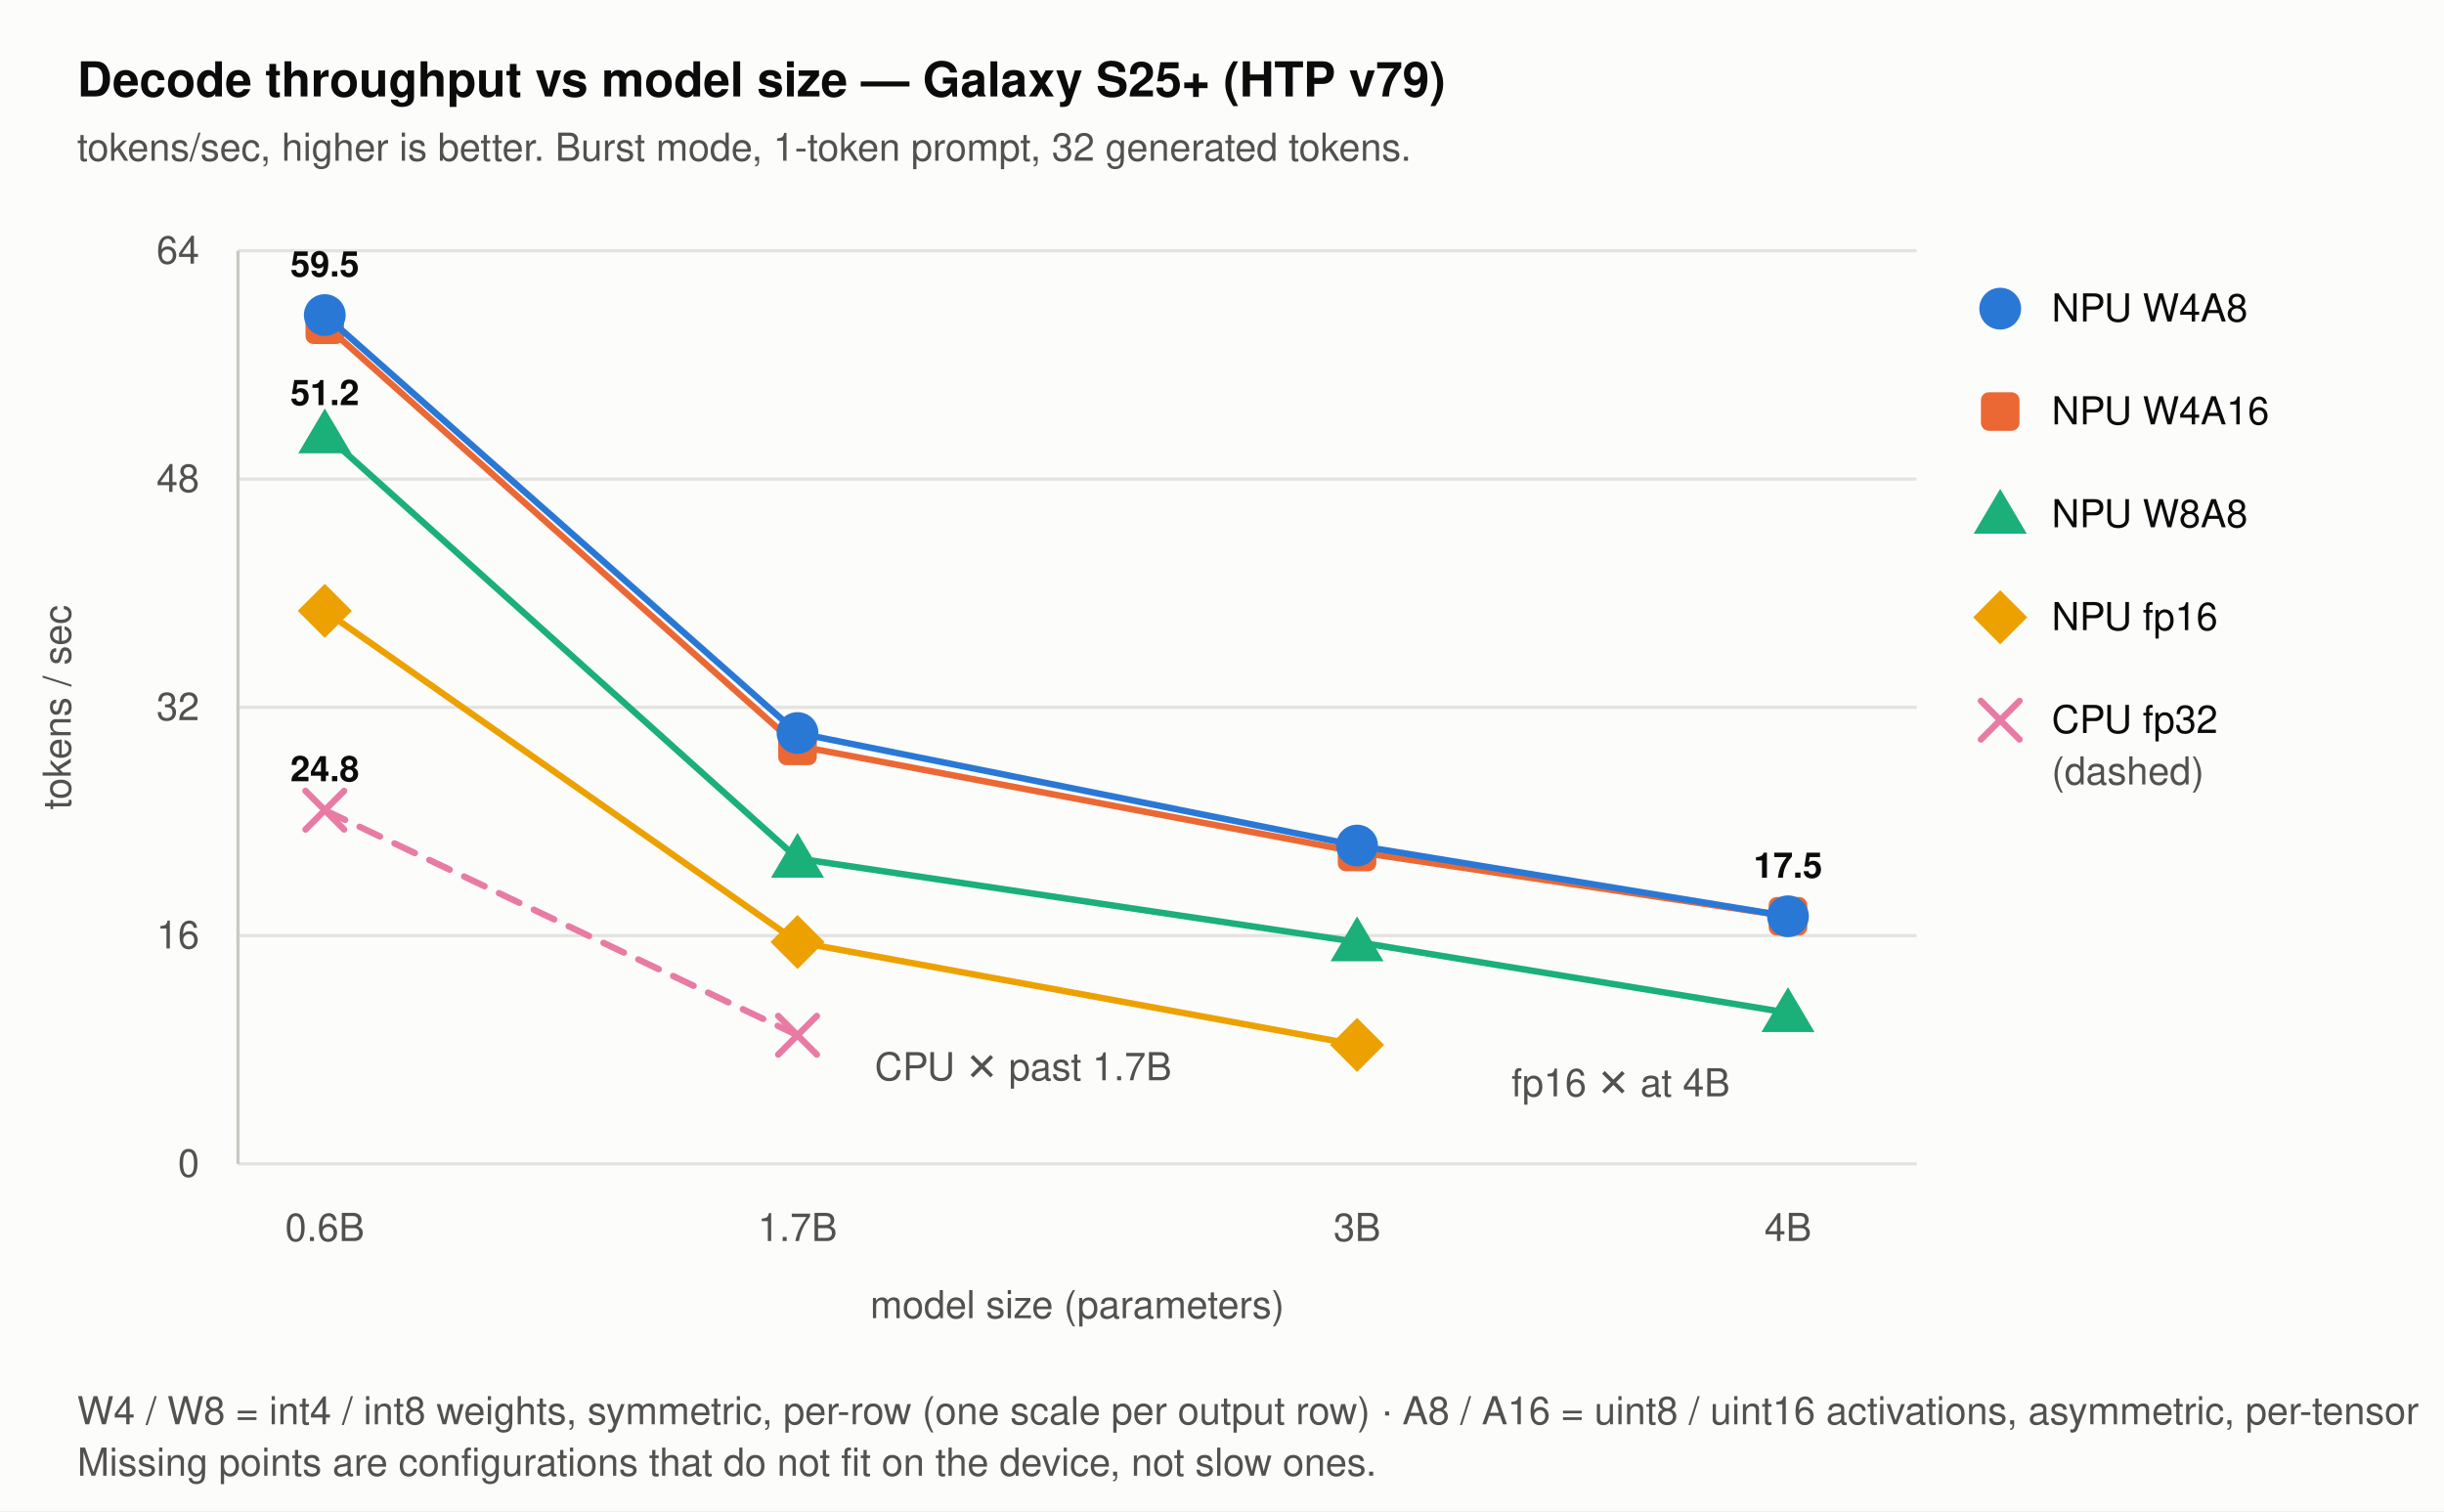
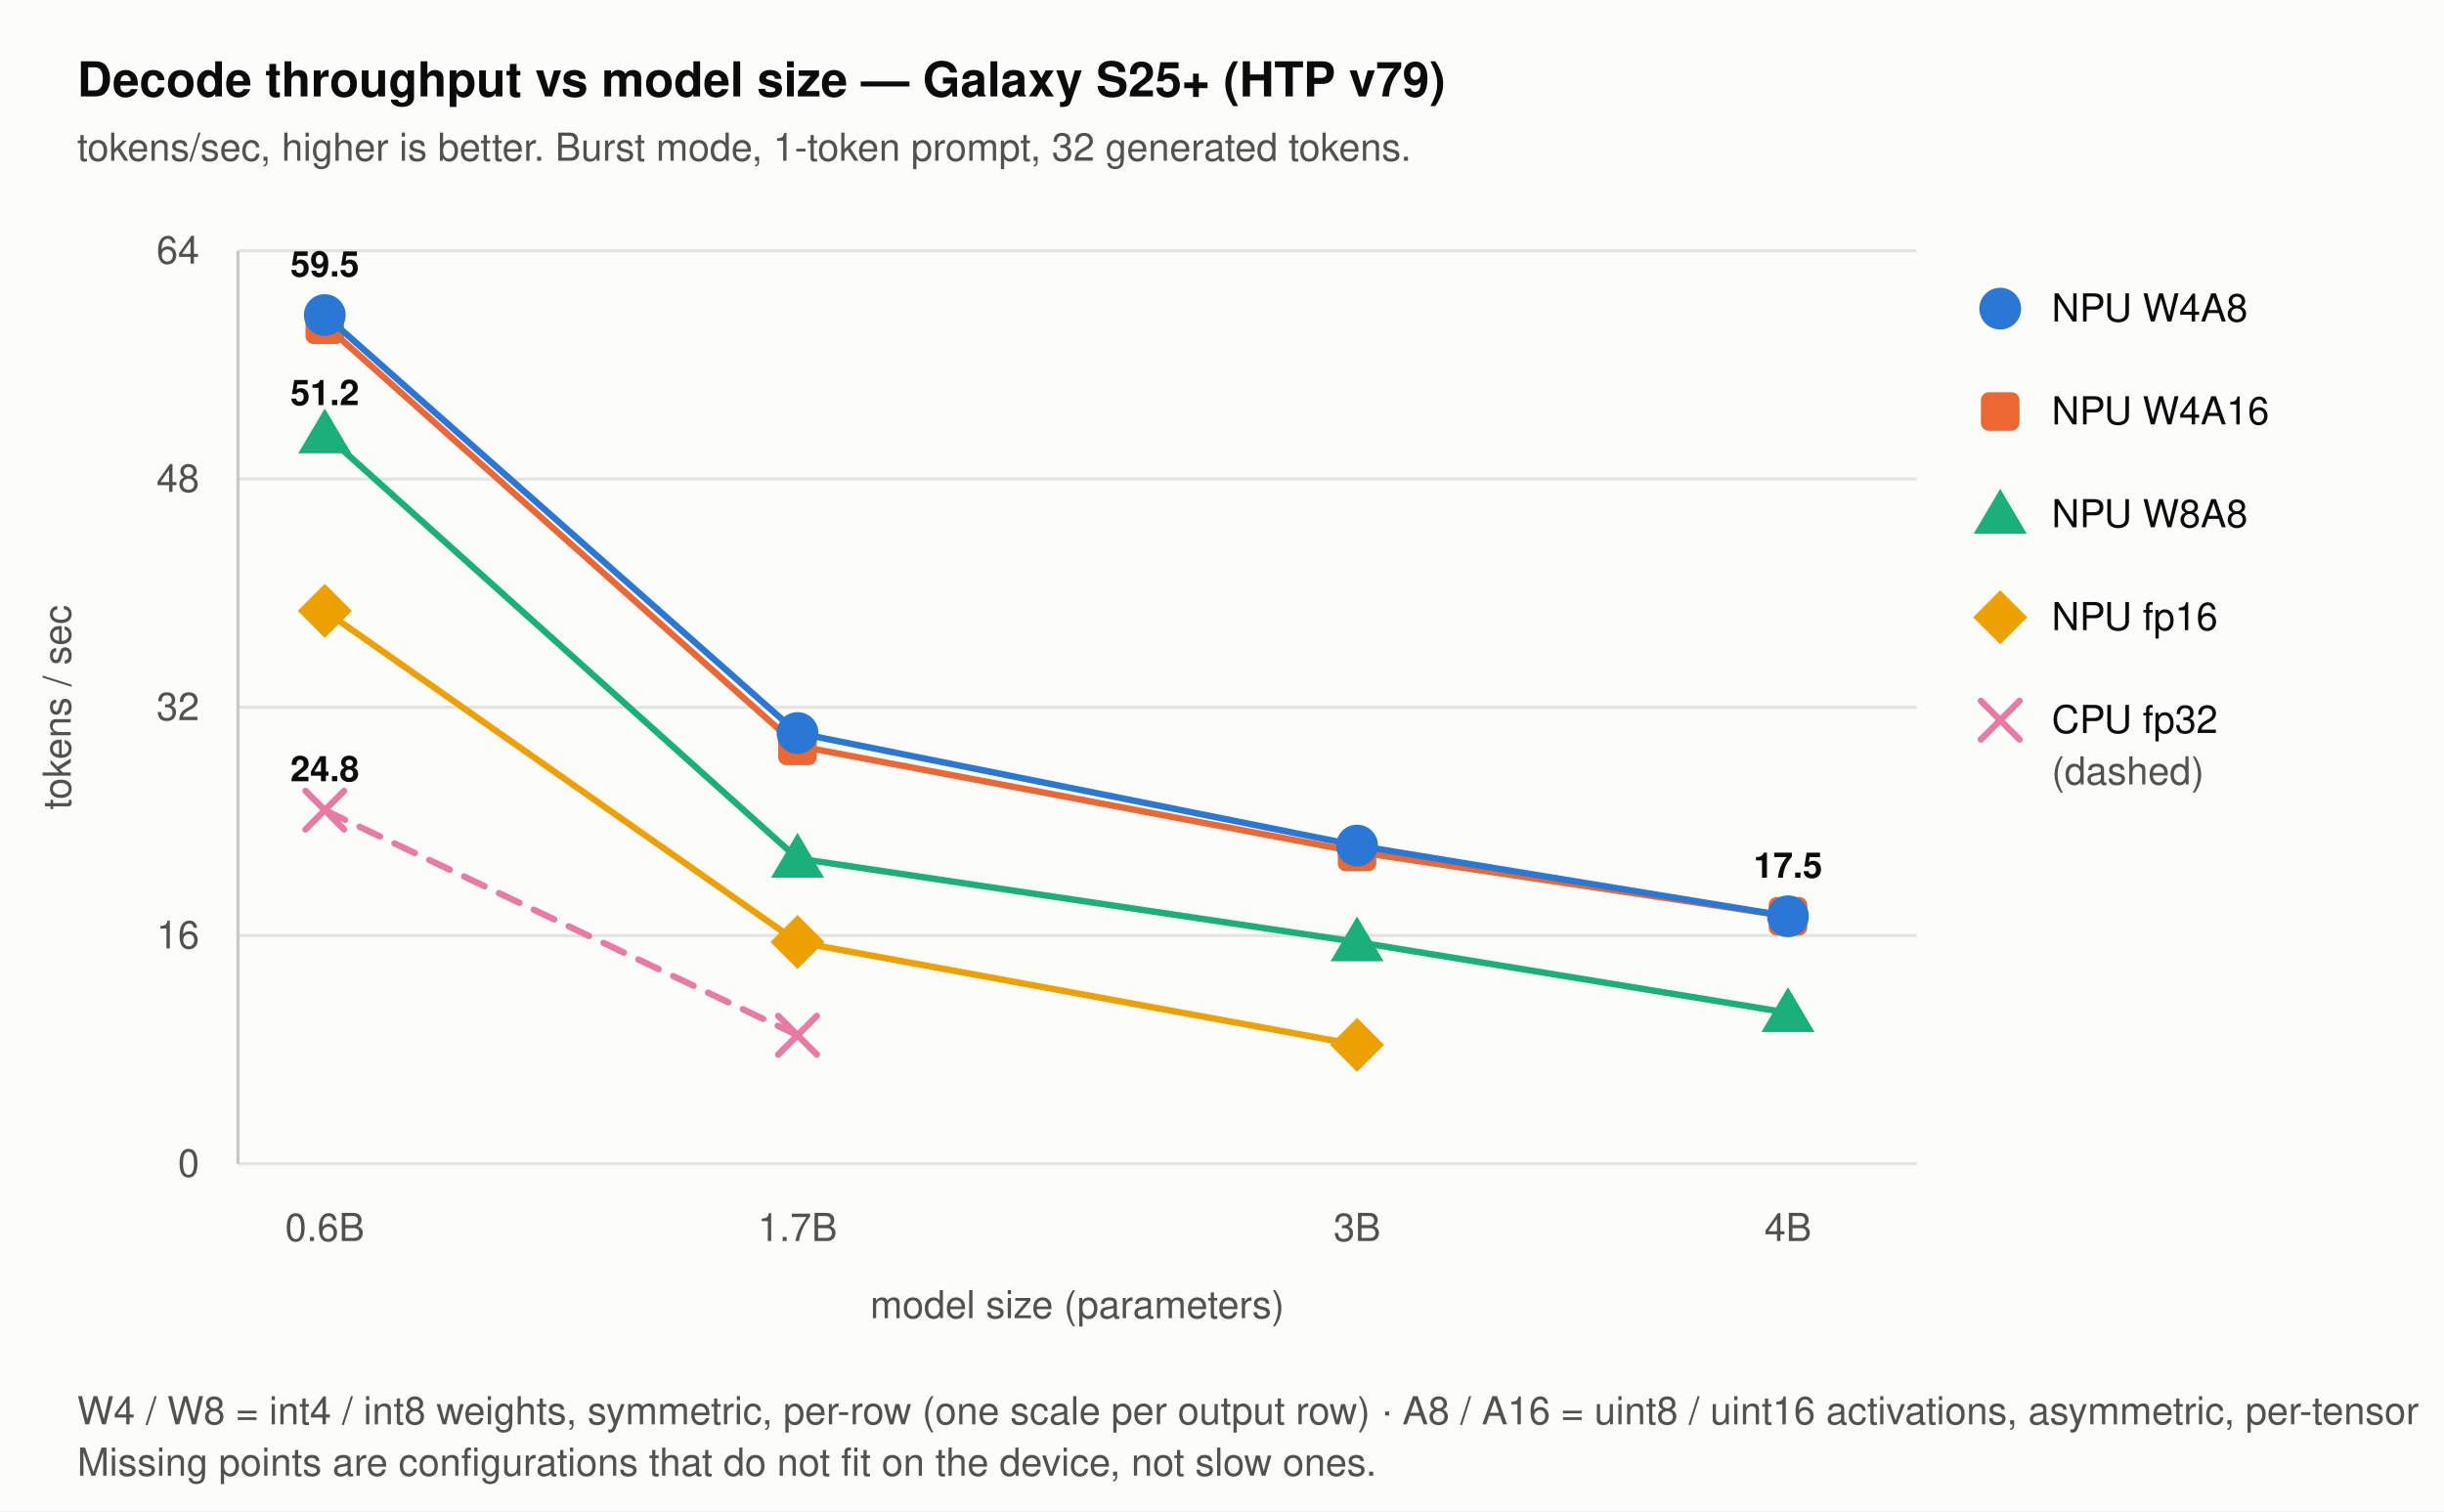
<svg xmlns="http://www.w3.org/2000/svg" viewBox="0 0 760 470" width="760" height="470" font-family="-apple-system, BlinkMacSystemFont, 'Segoe UI', Helvetica, Arial, sans-serif" role="img" aria-label="Decode throughput versus model size on a Galaxy S25+. W4A8 on the NPU is fastest at every size, from 59.5 tokens per second at 0.6B down to 17.5 at 4B. CPU fp32 reaches 24.8 at 0.6B and 9.0 at 1.7B, and does not fit past that.">
  <style>
    .surface { fill: #fcfcfb; }
    .ink     { fill: #0b0b0b; }
    .ink2    { fill: #52514e; }
    .grid    { stroke: #e4e3df; stroke-width: 1; }
    .axis    { stroke: #c9c8c3; stroke-width: 1; }
    .ring    { stroke: #fcfcfb; stroke-width: 2; }
    .s1 { stroke: #2a78d6; fill: #2a78d6; }
    .s2 { stroke: #eb6834; fill: #eb6834; }
    .s3 { stroke: #1baf7a; fill: #1baf7a; }
    .s4 { stroke: #eda100; fill: #eda100; }
    .s5 { stroke: #e87ba4; fill: #e87ba4; }
    @media (prefers-color-scheme: dark) {
      .surface { fill: #1a1a19; }
      .ink     { fill: #ffffff; }
      .ink2    { fill: #c3c2b7; }
      .grid    { stroke: #34332f; }
      .axis    { stroke: #4a4945; }
      .ring    { stroke: #1a1a19; }
      .s1 { stroke: #3987e5; fill: #3987e5; }
      .s2 { stroke: #d95926; fill: #d95926; }
      .s3 { stroke: #199e70; fill: #199e70; }
      .s4 { stroke: #c98500; fill: #c98500; }
      .s5 { stroke: #d55181; fill: #d55181; }
    }
    .line  { fill: none; stroke-width: 2; stroke-linejoin: round; stroke-linecap: round; }
    .dash  { stroke-dasharray: 7 5; }
    .mark  { stroke-width: 2; }
    .t-title { font-size: 15px; font-weight: 600; }
    .t-sub   { font-size: 12px; }
    .t-ax    { font-size: 12px; }
    .t-lab   { font-size: 11px; font-weight: 600; }
    .t-leg   { font-size: 12px; }
  </style>
  <rect class="surface" x="0" y="0" width="760" height="470" />
  <text class="ink t-title" x="24" y="30">Decode throughput vs model size — Galaxy S25+ (HTP v79)</text>
  <text class="ink2 t-sub" x="24" y="50">tokens/sec, higher is better. Burst mode, 1-token prompt, 32 generated tokens.</text>
  <g class="grid">
    <line x1="74" y1="362" x2="596" y2="362" />
    <line x1="74" y1="291" x2="596" y2="291" />
    <line x1="74" y1="220" x2="596" y2="220" />
    <line x1="74" y1="149" x2="596" y2="149" />
    <line x1="74" y1="78" x2="596" y2="78" />
  </g>
  <g class="ink2 t-ax" text-anchor="end">
    <text x="62" y="366">0</text>
    <text x="62" y="295">16</text>
    <text x="62" y="224">32</text>
    <text x="62" y="153">48</text>
    <text x="62" y="82">64</text>
  </g>
  <text class="ink2 t-ax" transform="translate(22,220) rotate(-90)" text-anchor="middle">tokens / sec</text>
  <line class="axis" x1="74" y1="78" x2="74" y2="362" />
  <g class="ink2 t-ax" text-anchor="middle">
    <text x="101" y="386">0.6B</text>
    <text x="248" y="386">1.7B</text>
    <text x="422" y="386">3B</text>
    <text x="556" y="386">4B</text>
    <text x="335" y="410" class="ink2">model size (parameters)</text>
  </g>
  <polyline class="line s2" points="101,101 248,232 422,265 556,285" />
  <g class="mark ring">
    <rect class="s2" x="96" y="96" width="10" height="10" rx="1.5" />
    <rect class="s2" x="243" y="227" width="10" height="10" rx="1.5" />
    <rect class="s2" x="417" y="260" width="10" height="10" rx="1.5" />
    <rect class="s2" x="551" y="280" width="10" height="10" rx="1.5" />
  </g>
  <polyline class="line s1" points="101,98 248,228 422,263 556,285" />
  <g class="mark ring">
    <circle class="s1" cx="101" cy="98" r="5.5" />
    <circle class="s1" cx="248" cy="228" r="5.5" />
    <circle class="s1" cx="422" cy="263" r="5.5" />
    <circle class="s1" cx="556" cy="285" r="5.5" />
  </g>
  <text class="ink t-lab" x="101" y="86" text-anchor="middle">59.5</text>
  <text class="ink t-lab" x="556" y="273" text-anchor="middle">17.5</text>
  <polyline class="line s3" points="101,135 248,267 422,293 556,315" />
  <g class="mark ring">
    <path class="s3" d="M101,129 l6.5,11 h-13 z" />
    <path class="s3" d="M248,261 l6.5,11 h-13 z" />
    <path class="s3" d="M422,287 l6.5,11 h-13 z" />
    <path class="s3" d="M556,309 l6.5,11 h-13 z" />
  </g>
  <text class="ink t-lab" x="101" y="126" text-anchor="middle">51.2</text>
  <polyline class="line s4" points="101,190 248,293 422,325" />
  <g class="mark ring">
    <path class="s4" d="M101,183 l7,7 -7,7 -7,-7 z" />
    <path class="s4" d="M248,286 l7,7 -7,7 -7,-7 z" />
    <path class="s4" d="M422,318 l7,7 -7,7 -7,-7 z" />
  </g>
  <polyline class="line dash s5" points="101,252 248,322" />
  <g class="mark ring" stroke-linecap="round">
    <path class="s5" d="M95,246 l12,12 M107,246 l-12,12" />
    <path class="s5" d="M242,316 l12,12 M254,316 l-12,12" />
  </g>
  <text class="ink t-lab" x="101" y="243" text-anchor="middle">24.8</text>
-   <text class="ink2 t-ax" x="470" y="341">fp16 ✕ at 4B</text>
-   <text class="ink2 t-ax" x="272" y="336">CPU ✕ past 1.7B</text>
  <g transform="translate(614,96)">
    <g class="mark ring">
      <circle class="s1" cx="8" cy="0" r="5.5" />
    </g>
    <text class="ink t-leg" x="24" y="4">NPU W4A8</text>
    <g class="mark ring">
      <rect class="s2" x="3" y="27" width="10" height="10" rx="1.5" />
    </g>
    <text class="ink t-leg" x="24" y="36">NPU W4A16</text>
    <g class="mark ring">
      <path class="s3" d="M8,58 l6.5,11 h-13 z" />
    </g>
    <text class="ink t-leg" x="24" y="68">NPU W8A8</text>
    <g class="mark ring">
      <path class="s4" d="M8,89 l7,7 -7,7 -7,-7 z" />
    </g>
    <text class="ink t-leg" x="24" y="100">NPU fp16</text>
    <g class="mark ring" stroke-linecap="round">
      <path class="s5" d="M2,122 l12,12 M14,122 l-12,12" />
    </g>
    <text class="ink t-leg" x="24" y="132">CPU fp32</text>
    <text class="ink2 t-leg" x="24" y="148" font-size="10.5">(dashed)</text>
  </g>
  <text class="ink2 t-ax" x="24" y="443">W4 / W8 = int4 / int8 weights, symmetric, per-row (one scale per output row) · A8 / A16 = uint8 / uint16 activations, asymmetric, per-tensor</text>
  <text class="ink2 t-ax" x="24" y="459">Missing points are configurations that do not fit on the device, not slow ones.</text>
</svg>
